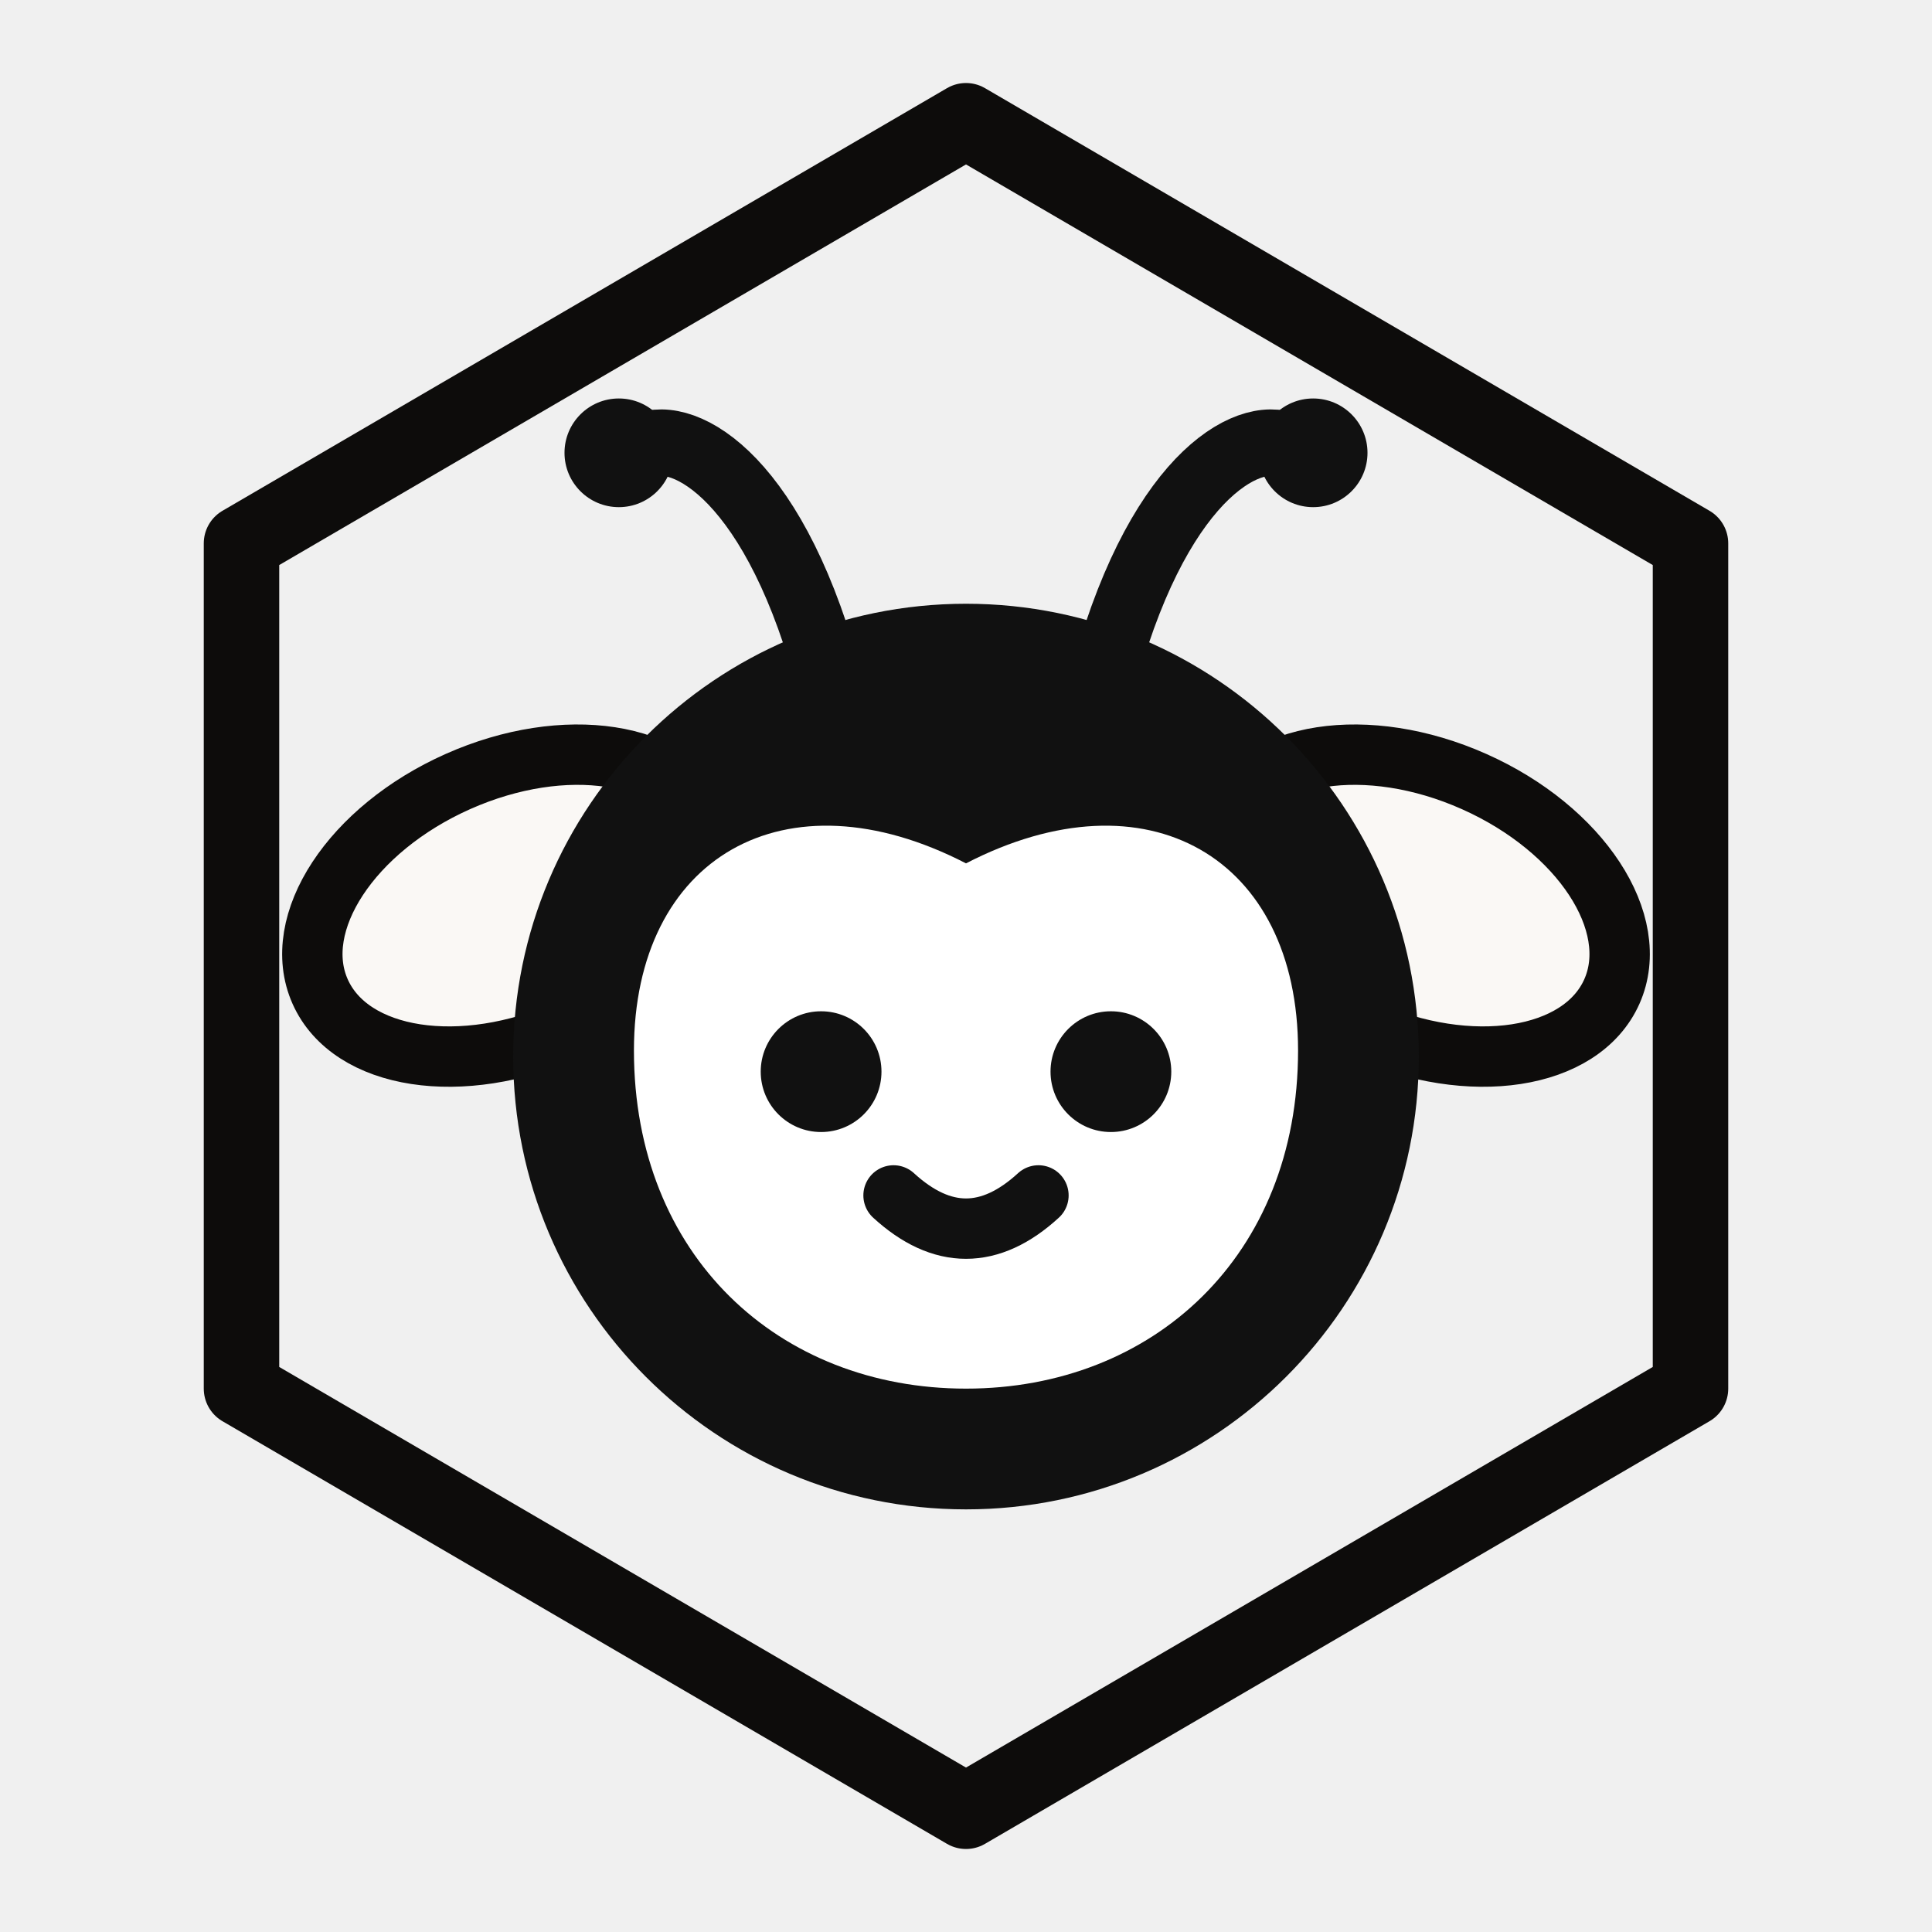
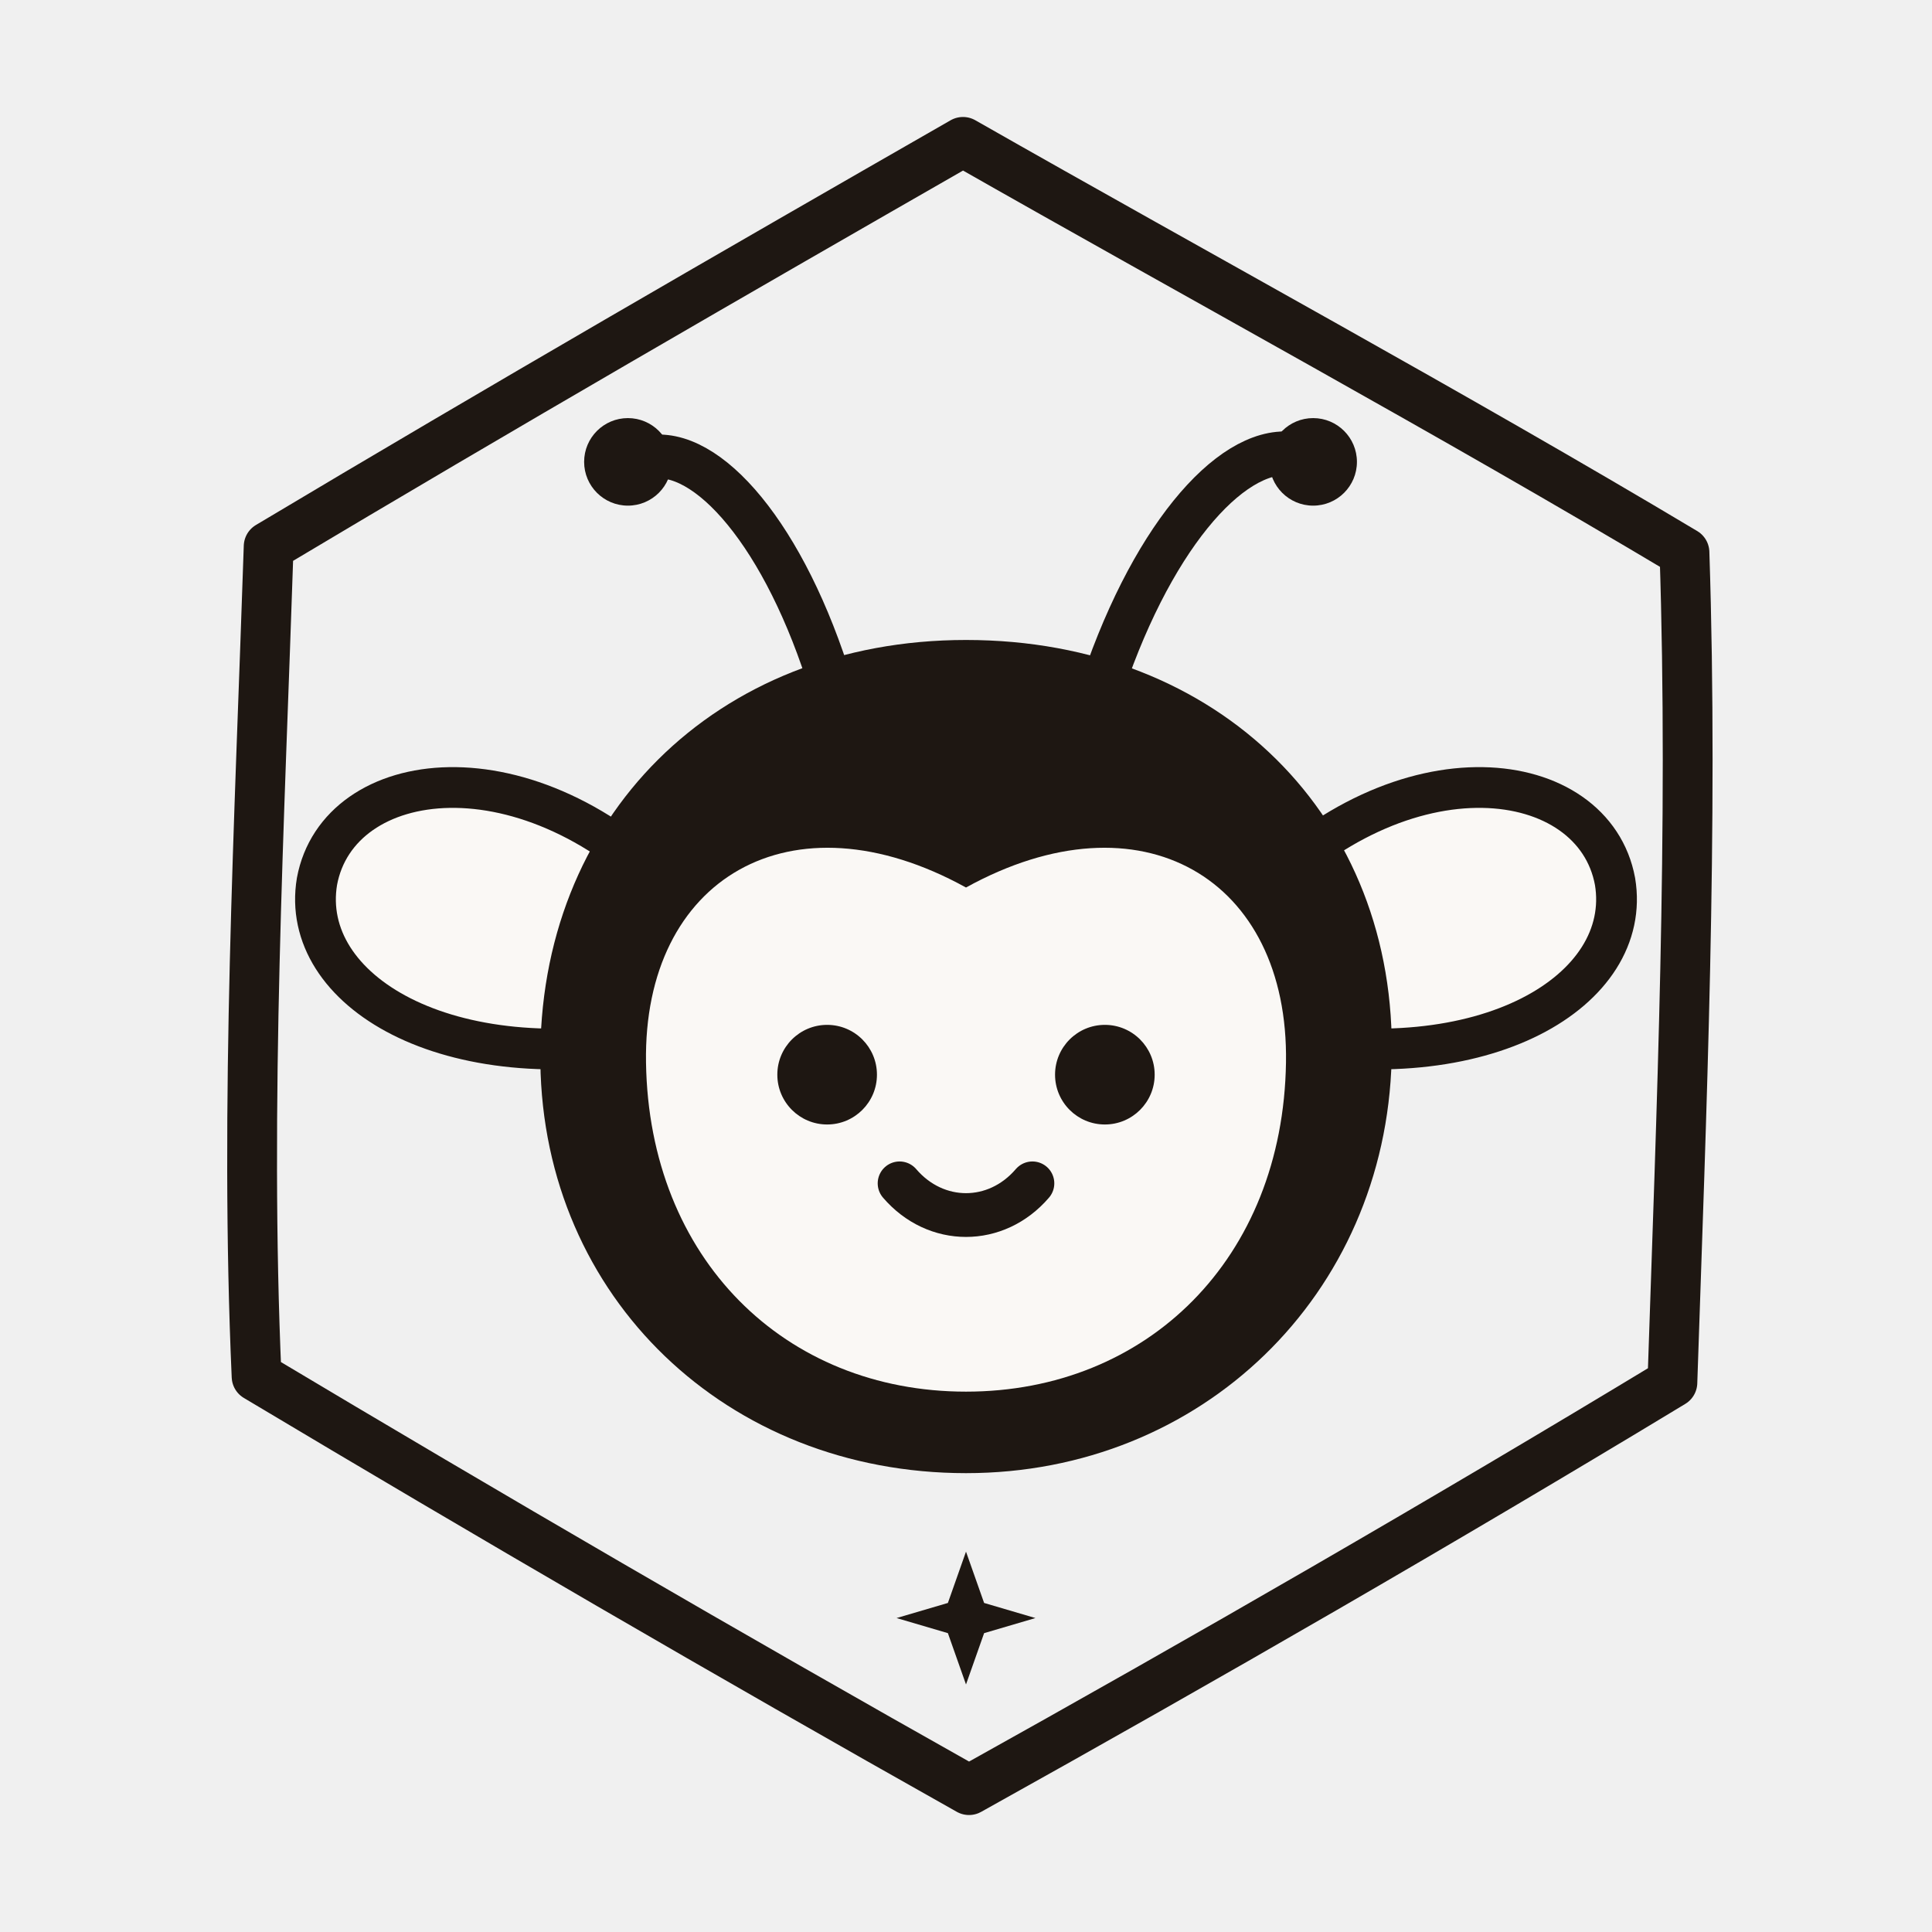
- <svg xmlns="http://www.w3.org/2000/svg" viewBox="0 0 64 64" fill="none" role="img" aria-label="Bunpō monochrome mark">
-   <polygon points="32,4 56,18 56,46 32,60 8,46 8,18" fill="none" stroke="#0D0C0B" stroke-width="2.5" stroke-linejoin="round" />
-   <ellipse cx="17" cy="30" rx="7" ry="4.5" transform="rotate(-24 17 30)" fill="#FAF8F5" stroke="#0D0C0B" stroke-width="2" />
-   <ellipse cx="47" cy="30" rx="7" ry="4.5" transform="rotate(24 47 30)" fill="#FAF8F5" stroke="#0D0C0B" stroke-width="2" />
-   <path d="M27 21 C25 15 22 14 21 15" stroke="#111111" stroke-width="2.2" stroke-linecap="round" />
-   <circle cx="20.5" cy="15" r="1.8" fill="#111111" />
-   <path d="M37 21 C39 15 42 14 43 15" stroke="#111111" stroke-width="2.2" stroke-linecap="round" />
-   <circle cx="43.5" cy="15" r="1.8" fill="#111111" />
-   <circle cx="32" cy="35" r="15" fill="#111111" />
-   <path d="M21 34.8 C21 28.4 26 25.5 32 28.6 C38 25.5 43 28.4 43 34.8 C43 41.6 38.2 46 32 46 C25.8 46 21 41.6 21 34.8 Z" fill="#FFFFFF" />
-   <circle cx="27.2" cy="35.5" r="2" fill="#111111" />
-   <circle cx="36.8" cy="35.5" r="2" fill="#111111" />
-   <path d="M29.6 39.6 Q32 41.8 34.4 39.6" stroke="#111111" stroke-width="2" stroke-linecap="round" fill="none" />
+ <svg xmlns="http://www.w3.org/2000/svg" viewBox="0 0 64 64" fill="none" role="img" aria-label="Bunpō monochrome fountain-pen mark">
+   <path d="M31.9 4.7 C39.8 9.2 48.1 13.7 55.8 18.3 C56.1 27.4 55.7 36.8 55.4 45.8 C47.8 50.4 40 54.9 32.1 59.3 C24.1 54.8 16.2 50.2 8.5 45.6 C8.1 36.6 8.6 27.2 8.9 18.1 C16.6 13.5 24.4 9 31.9 4.7 Z" stroke="#1E1712" stroke-width="1.65" stroke-linecap="round" stroke-linejoin="round" />
+   <path d="M22.5 29.8 C17.5 24.5 11.2 25.4 10.5 29.2 C9.9 32.8 14.8 35.8 21.8 34.4 Z" fill="#FAF8F5" stroke="#1E1712" stroke-width="1.35" stroke-linecap="round" stroke-linejoin="round" />
+   <path d="M41.5 29.8 C46.5 24.5 52.8 25.4 53.5 29.2 C54.1 32.8 49.2 35.8 42.2 34.4 Z" fill="#FAF8F5" stroke="#1E1712" stroke-width="1.35" stroke-linecap="round" stroke-linejoin="round" />
+   <path d="M27.4 22.3 C25.8 17.4 23.2 14.6 21.3 15.2" stroke="#1E1712" stroke-width="1.45" stroke-linecap="round" />
+   <circle cx="20.8" cy="15.3" r="1.45" fill="#1E1712" />
+   <path d="M36.7 22.2 C38.5 17.2 41.2 14.5 43.1 15.1" stroke="#1E1712" stroke-width="1.45" stroke-linecap="round" />
+   <circle cx="43.5" cy="15.3" r="1.45" fill="#1E1712" />
+   <path d="M32 21.2 C40.4 21.2 46.3 27.1 46.1 35.1 C45.9 42.9 39.8 48.8 32 48.8 C24.1 48.8 18 43 17.9 35.2 C17.8 27.1 23.7 21.2 32 21.2 Z" fill="#1E1712" />
+   <path d="M21.4 35.2 C21.3 29.1 26.2 26.2 32 29.4 C37.8 26.2 42.7 29.1 42.6 35.2 C42.5 41.7 38 46.1 32 46.1 C26 46.1 21.5 41.7 21.4 35.2 Z" fill="#FAF8F5" />
+   <circle cx="27.4" cy="35.6" r="1.65" fill="#1E1712" />
+   <circle cx="36.6" cy="35.6" r="1.65" fill="#1E1712" />
+   <path d="M29.8 39.2 C31 40.6 33 40.6 34.2 39.2" stroke="#1E1712" stroke-width="1.45" stroke-linecap="round" />
+   <path d="M32 51.4 L32.6 53.1 L34.3 53.6 L32.6 54.1 L32 55.8 L31.4 54.1 L29.7 53.6 L31.4 53.1 Z" fill="#1E1712" />
</svg>
